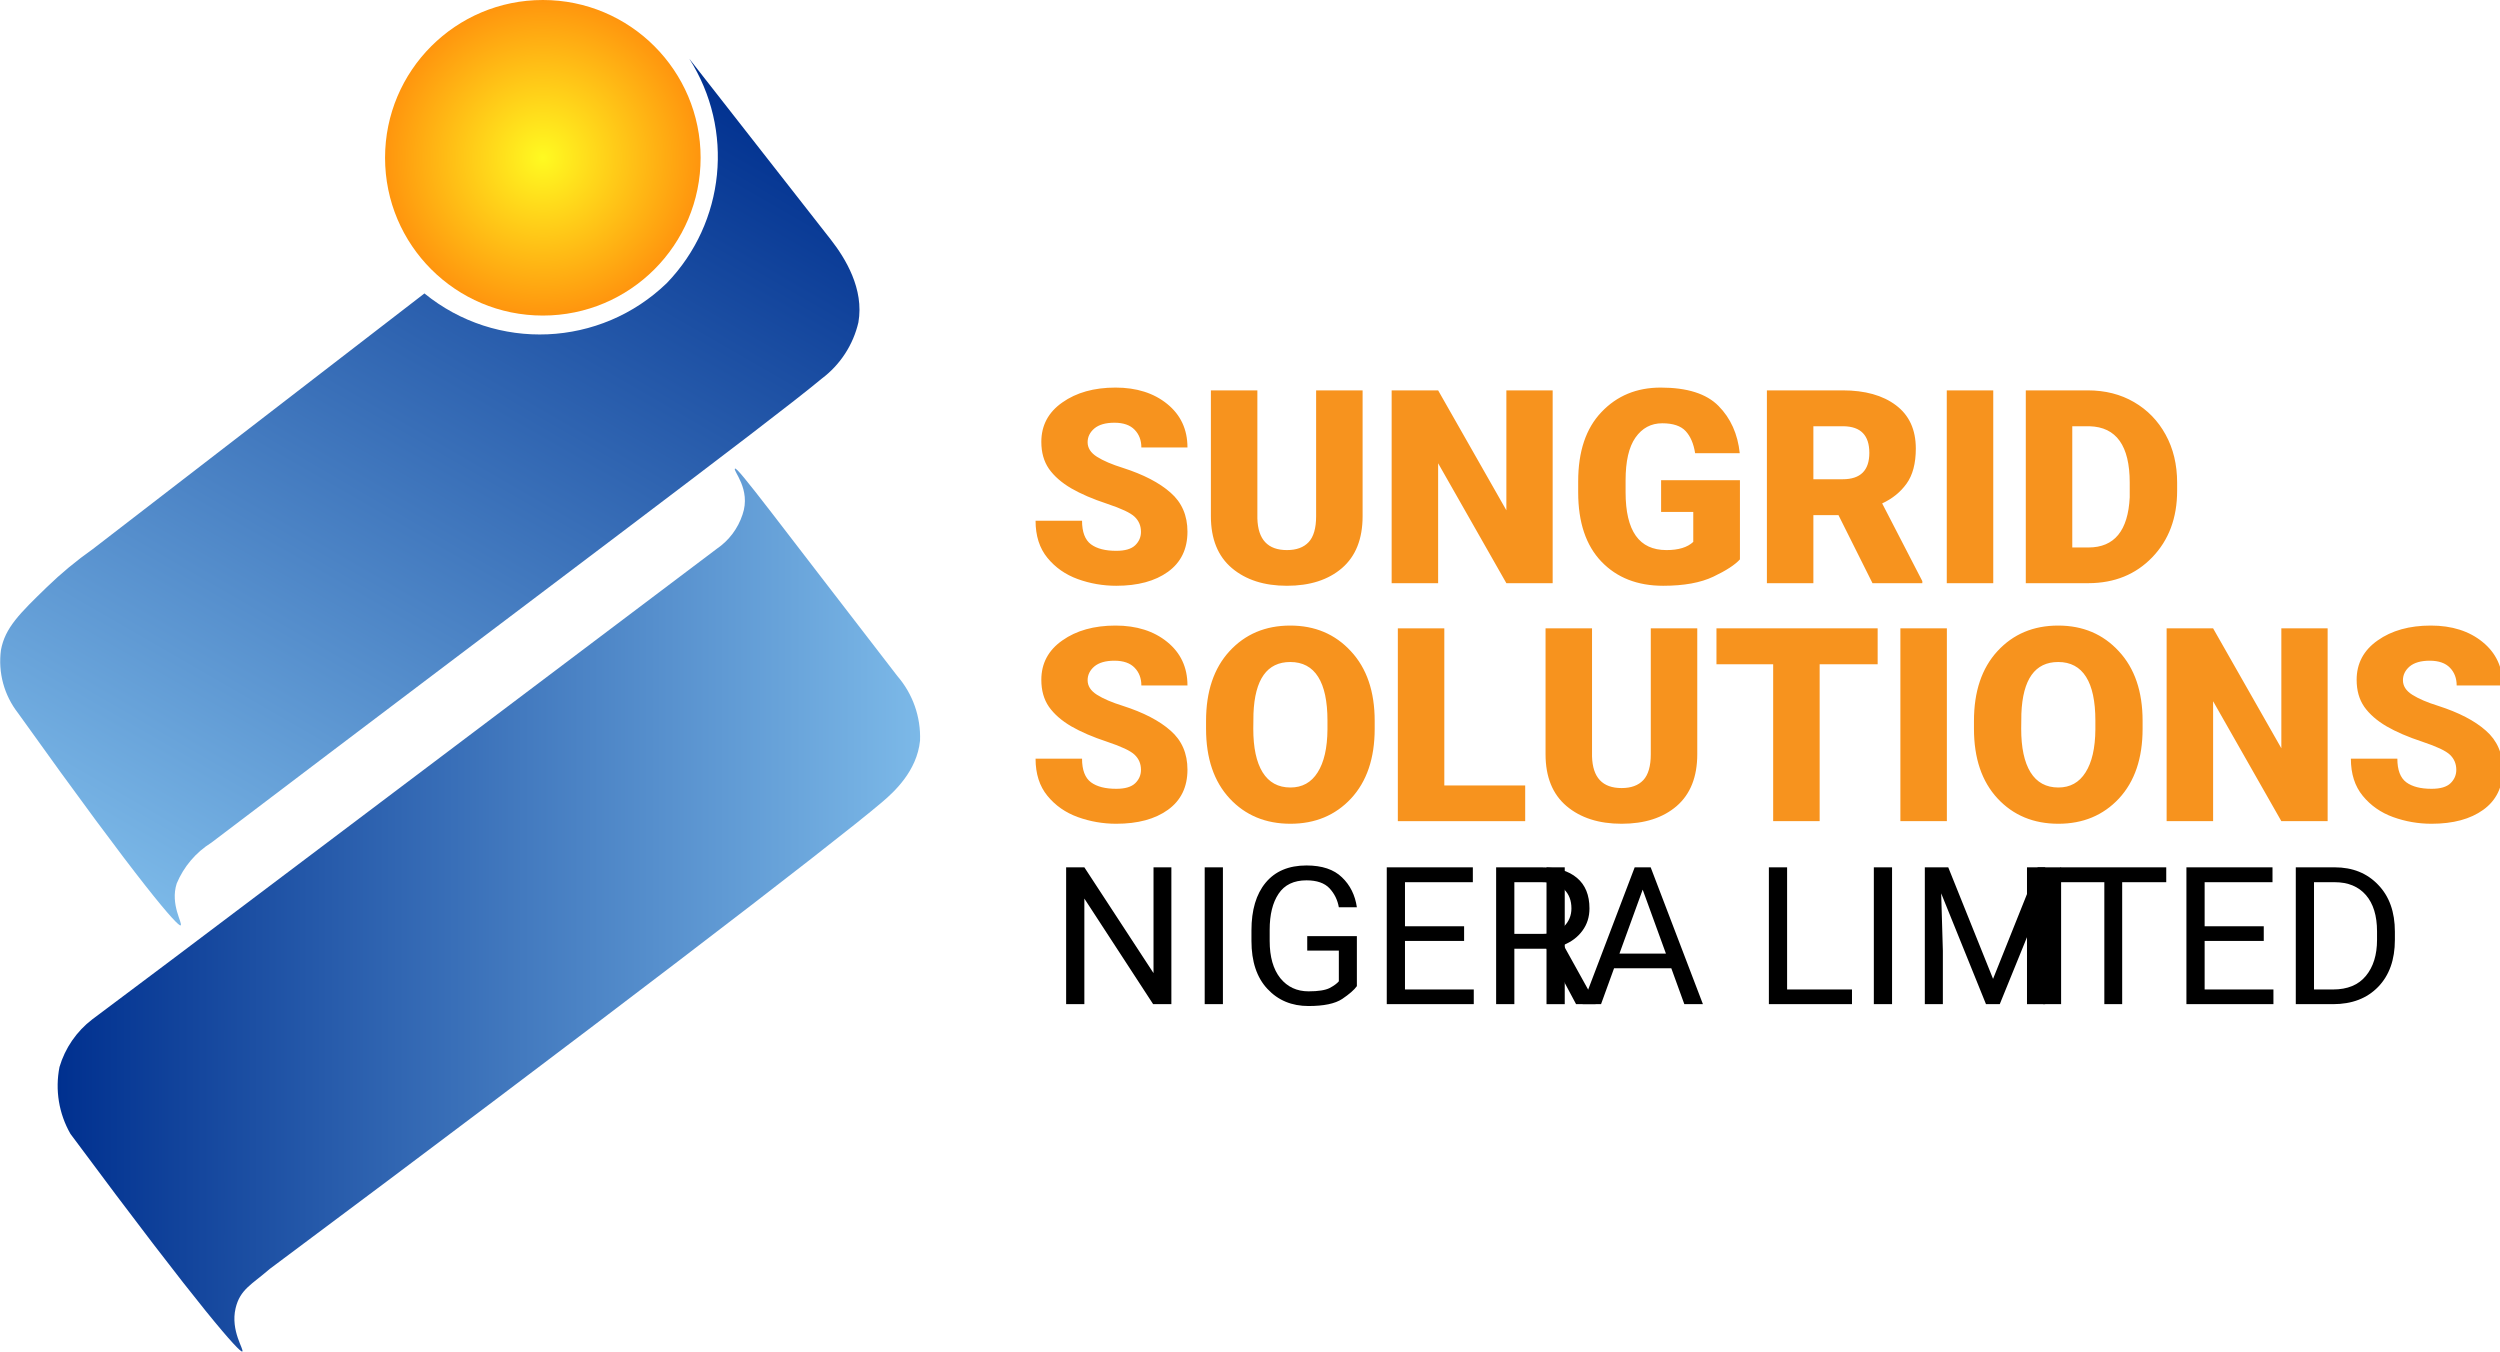
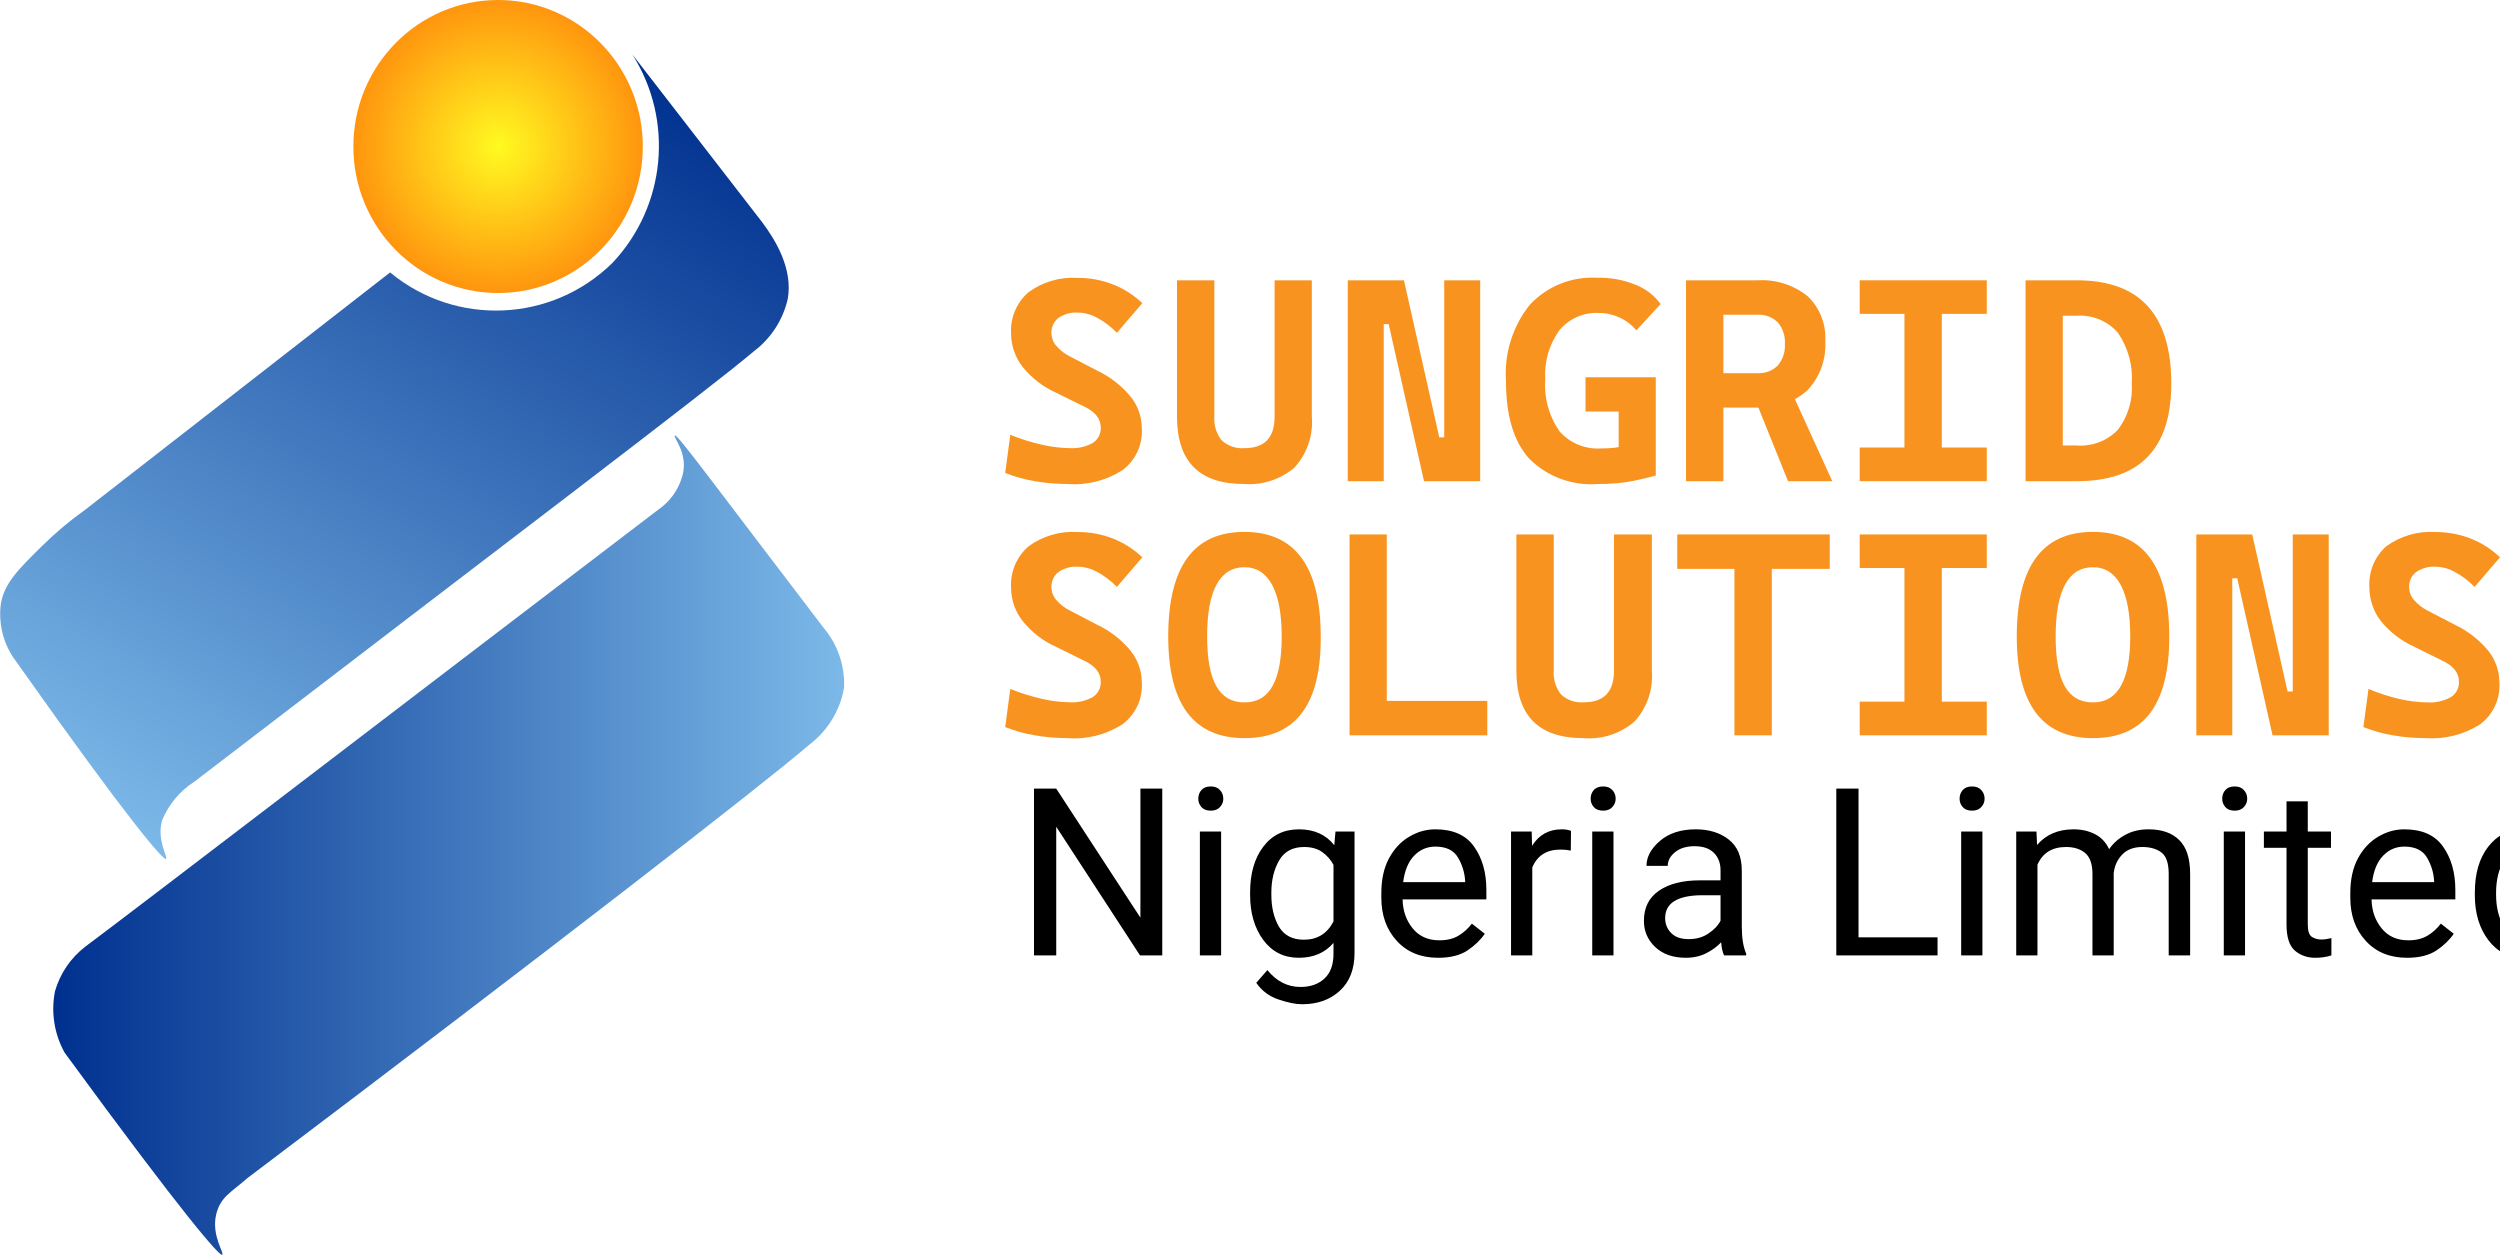
- <svg xmlns="http://www.w3.org/2000/svg" xmlns:xlink="http://www.w3.org/1999/xlink" viewBox="0 0 210.1 113.59">
+ <svg xmlns="http://www.w3.org/2000/svg" xmlns:xlink="http://www.w3.org/1999/xlink" viewBox="0 0 196.75 98.76">
  <defs>
-     <style>.cls-1{fill:url(#radial-gradient);}.cls-2{fill:url(#linear-gradient);}.cls-3{fill:url(#linear-gradient-2);}.cls-4{font-size:22.79px;fill:#f7931e;font-family:Roboto-Black, Roboto;font-weight:800;}.cls-5{letter-spacing:-0.01em;}.cls-6{letter-spacing:0em;}.cls-7{font-size:16.17px;font-family:Roboto-Condensed, Roboto;}.cls-8{letter-spacing:0.01em;}.cls-9{letter-spacing:-0.01em;}</style>
-     <radialGradient id="radial-gradient" cx="45.62" cy="13.26" r="13.26" gradientUnits="userSpaceOnUse">
+     <style>.cls-1{fill:url(#radial-gradient);}.cls-2{fill:url(#linear-gradient);}.cls-3{fill:url(#linear-gradient-2);}.cls-4{fill:#f7931e;}.cls-5{font-size:18.45px;font-family:Roboto-Condensed, Roboto;}</style>
+     <radialGradient id="radial-gradient" cx="47" cy="14.72" r="13.26" gradientTransform="translate(-1.18 -1.27) scale(0.86 0.87)" gradientUnits="userSpaceOnUse">
      <stop offset="0" stop-color="#fffa21" />
      <stop offset="1" stop-color="#ff950e" />
    </radialGradient>
-     <linearGradient id="linear-gradient" x1="14.91" y1="77.67" x2="57.16" y2="4.5" gradientUnits="userSpaceOnUse">
+     <linearGradient id="linear-gradient" x1="12.65" y1="67.43" x2="49.27" y2="4.01" gradientUnits="userSpaceOnUse">
      <stop offset="0" stop-color="#7cb9e8" />
      <stop offset="1" stop-color="#00308f" />
    </linearGradient>
-     <linearGradient id="linear-gradient-2" x1="77.35" y1="76.5" x2="4.84" y2="76.5" xlink:href="#linear-gradient" />
+     <linearGradient id="linear-gradient-2" x1="66.46" y1="66.51" x2="4.16" y2="66.51" xlink:href="#linear-gradient" />
  </defs>
  <g id="Layer_2" data-name="Layer 2">
    <g id="Layer_1-2" data-name="Layer 1">
-       <circle class="cls-1" cx="45.62" cy="13.26" r="13.26" />
-       <path class="cls-2" d="M7.79,46.15,35.67,24.66a15.35,15.35,0,0,0,20.38-.88A15.31,15.31,0,0,0,57.93,4.94l11.9,15.21c1.21,1.55,2.8,4.13,2.31,6.94a8.23,8.23,0,0,1-3.08,4.73c-4.3,3.59-24,18.28-51.3,39a7.42,7.42,0,0,0-2.91,3.43c-.57,1.77.54,3.38.33,3.52S12,74.61,1.51,59.92A7.07,7.07,0,0,1,.08,54.63c.34-1.87,1.58-3.08,3.86-5.29A32.21,32.21,0,0,1,7.79,46.15Z" />
-       <path class="cls-3" d="M77.32,62.24c-.26,2.58-2.21,4.34-3.2,5.18-4.13,3.51-24,18.75-51.45,39.22-1.52,1.32-2.49,1.71-2.87,3.3-.45,1.91.75,3.51.56,3.64s-3.24-3.19-14.44-18.29A8.12,8.12,0,0,1,5,89.67a7.84,7.84,0,0,1,2.75-4c5.47-4.06,24.15-18.2,52.49-39.55a5.57,5.57,0,0,0,2.16-2.87c.75-2.15-.85-3.72-.63-3.87s3.37,4.14,13.64,17.43A7.85,7.85,0,0,1,77.32,62.24Z" />
-       <text class="cls-4" transform="translate(86.31 49.01)">SUNGRID <tspan x="0" y="20">SO</tspan>
-         <tspan class="cls-5" x="29.93" y="20">L</tspan>
-         <tspan class="cls-6" x="42.39" y="20">UTIONS</tspan>
-       </text>
-       <text class="cls-7" transform="translate(88.27 84.39)">NIGER<tspan class="cls-8" x="40.26" y="0">I</tspan>
-         <tspan x="44.5" y="0">A LIM</tspan>
-         <tspan class="cls-9" x="80.64" y="0">I</tspan>
-         <tspan x="84.5" y="0">TED</tspan>
-       </text>
+       <ellipse class="cls-1" cx="39.2" cy="11.53" rx="11.39" ry="11.53" />
+       <path class="cls-2" d="M6.7,40.12l24-18.68a13.07,13.07,0,0,0,17.51-.76A13.43,13.43,0,0,0,49.77,4.29L60,17.51c1,1.35,2.41,3.6,2,6a7.14,7.14,0,0,1-2.65,4.12c-3.68,3.12-20.59,15.89-44.07,33.9a6.55,6.55,0,0,0-2.51,3c-.48,1.54.47,2.94.29,3.07S10.32,64.87,1.3,52.1A6.18,6.18,0,0,1,.07,47.5c.29-1.63,1.36-2.68,3.31-4.6A27.61,27.61,0,0,1,6.7,40.12Z" />
+       <path class="cls-3" d="M66.43,54.11a7.16,7.16,0,0,1-2.74,4.5c-3.55,3.06-20.64,16.31-44.21,34.1-1.31,1.15-2.14,1.49-2.47,2.88-.38,1.65.65,3,.48,3.16S14.71,96,5.09,82.85A7.09,7.09,0,0,1,4.33,78,6.79,6.79,0,0,1,6.7,74.51C11.39,71,27.44,58.69,51.79,40.12a4.74,4.74,0,0,0,1.86-2.49c.64-1.87-.73-3.24-.54-3.36S56,37.86,64.82,49.41A6.86,6.86,0,0,1,66.43,54.11Z" />
+       <path class="cls-4" d="M84,38.09a15,15,0,0,1-2.62-.23,11.29,11.29,0,0,1-2.27-.64l.4-3A16,16,0,0,0,82,35a10.32,10.32,0,0,0,2.23.27A3.3,3.3,0,0,0,86,34.86a1.37,1.37,0,0,0,.63-1.21c0-.69-.43-1.24-1.3-1.65L83.1,30.9a7.09,7.09,0,0,1-2.6-2,4.3,4.3,0,0,1-.93-2.68A4,4,0,0,1,80.94,23a5.93,5.93,0,0,1,3.87-1.13,7.53,7.53,0,0,1,2.77.51,7.18,7.18,0,0,1,2.32,1.48l-2,2.33A6.38,6.38,0,0,0,86.33,25a3.24,3.24,0,0,0-1.5-.4,2.44,2.44,0,0,0-1.53.42,1.44,1.44,0,0,0-.55,1.21,1.52,1.52,0,0,0,.39,1,3.42,3.42,0,0,0,1.1.84l2.13,1.11a7.64,7.64,0,0,1,2.58,2,4,4,0,0,1,.91,2.48A3.82,3.82,0,0,1,88.34,37,7,7,0,0,1,84,38.09Z" />
+       <path class="cls-4" d="M97.89,38.09q-5.26,0-5.26-5.3V22.06h2.94V32.79a2.69,2.69,0,0,0,.57,1.86,2.35,2.35,0,0,0,1.8.62c1.58,0,2.37-.82,2.37-2.48V22.06h2.93V32.79a5.28,5.28,0,0,1-1.36,4A5.48,5.48,0,0,1,97.89,38.09Z" />
+       <path class="cls-4" d="M106.07,37.87V22.06h2.83V37.87Zm6,0-2.78-12.36H108.1V22.06h2.39l2.78,12.36H114v3.45Zm1.59,0V22.06h2.83V37.87Z" />
+       <path class="cls-4" d="M125.78,38.09a6.9,6.9,0,0,1-5.44-2c-1.22-1.36-1.82-3.39-1.82-6.11a8.68,8.68,0,0,1,1.88-6,6.71,6.71,0,0,1,5.29-2.12,7.48,7.48,0,0,1,3,.54,4.43,4.43,0,0,1,2,1.53L128.78,26a3.64,3.64,0,0,0-1.29-1,3.88,3.88,0,0,0-1.66-.37A3.77,3.77,0,0,0,122.72,26a5.93,5.93,0,0,0-1.11,3.84,6.38,6.38,0,0,0,1.11,4.09,4,4,0,0,0,3.33,1.36,7.85,7.85,0,0,0,1.86-.2l1.32-.35,1.06,2.69c-.33.1-.9.23-1.71.41A13.83,13.83,0,0,1,125.78,38.09Zm-1-5.7v-2.7h5.46v2.7Zm2.61,5V29.69h2.92v7.73Z" />
+       <path class="cls-4" d="M132.69,37.87V22.06h2.94V37.87Zm2.79-5.79V29.37h2.84a2.09,2.09,0,0,0,1.59-.6,2.39,2.39,0,0,0,.56-1.7,2.36,2.36,0,0,0-.56-1.7,2.09,2.09,0,0,0-1.59-.6h-2.8l-.27-2.71h3.07a5.73,5.73,0,0,1,3.94,1.25,4.53,4.53,0,0,1,1.39,3.54,5.19,5.19,0,0,1-1.39,3.85,5.37,5.37,0,0,1-3.94,1.38Zm5.24,5.79-3-7.44h3.09l3.39,7.44Z" />
+       <path class="cls-4" d="M146.36,24.7V22.06h10V24.7Zm0,13.17V35.22h10v2.65Zm3.52,0V22.06h2.94V37.87Z" />
+       <path class="cls-4" d="M159.41,37.87V22.06h2.93V37.87Zm2.78,0V35.06h1.23a4.09,4.09,0,0,0,3.26-1.24,5.39,5.39,0,0,0,1.09-3.63,6.27,6.27,0,0,0-1.09-4,3.92,3.92,0,0,0-3.26-1.34h-1.19L162,22.06h1.45q7.43,0,7.43,8.13,0,7.68-7.43,7.68Z" />
+       <path class="cls-4" d="M84,58.09a15,15,0,0,1-2.62-.23,11.29,11.29,0,0,1-2.27-.64l.4-3A16,16,0,0,0,82,55a10.32,10.32,0,0,0,2.23.27A3.3,3.3,0,0,0,86,54.86a1.37,1.37,0,0,0,.63-1.21c0-.69-.43-1.24-1.3-1.65L83.1,50.9a7.09,7.09,0,0,1-2.6-2,4.3,4.3,0,0,1-.93-2.68A4,4,0,0,1,80.94,43a5.93,5.93,0,0,1,3.87-1.13,7.53,7.53,0,0,1,2.77.51,7.18,7.18,0,0,1,2.32,1.48l-2,2.33A6.38,6.38,0,0,0,86.33,45a3.24,3.24,0,0,0-1.5-.4,2.44,2.44,0,0,0-1.53.42,1.44,1.44,0,0,0-.55,1.21,1.52,1.52,0,0,0,.39,1,3.42,3.42,0,0,0,1.1.84l2.13,1.11a7.64,7.64,0,0,1,2.58,2,4,4,0,0,1,.91,2.48A3.82,3.82,0,0,1,88.34,57,7,7,0,0,1,84,58.09Z" />
+       <path class="cls-4" d="M97.94,58.09q-6,0-6-8,0-8.24,6-8.23t6,8.23Q104,58.1,97.94,58.09Zm0-2.81c2,0,2.93-1.73,2.93-5.21s-1-5.43-2.93-5.43S95,46.45,95,50.07,96,55.28,97.94,55.28Z" />
+       <path class="cls-4" d="M106.21,57.87V42.06h2.93V57.87Zm0,0V55.16h10.84v2.71Z" />
+       <path class="cls-4" d="M124.6,58.09q-5.26,0-5.26-5.3V42.06h2.94V52.79a2.69,2.69,0,0,0,.57,1.86,2.35,2.35,0,0,0,1.8.62c1.58,0,2.37-.82,2.37-2.48V42.06H130V52.79a5.28,5.28,0,0,1-1.37,4A5.48,5.48,0,0,1,124.6,58.09Z" />
+       <path class="cls-4" d="M132,44.77V42.06H144v2.71Zm4.5,13.1V42.06h2.94V57.87Z" />
+       <path class="cls-4" d="M146.36,44.7V42.06h10V44.7Zm0,13.17V55.22h10v2.65Zm3.52,0V42.06h2.94V57.87Z" />
+       <path class="cls-4" d="M164.72,58.09q-6,0-6-8,0-8.24,6-8.23t6,8.23Q170.74,58.1,164.72,58.09Zm0-2.81c1.95,0,2.93-1.73,2.93-5.21s-1-5.43-2.93-5.43-2.94,1.81-2.94,5.43S162.76,55.28,164.72,55.28Z" />
+       <path class="cls-4" d="M172.85,57.87V42.06h2.83V57.87Zm6,0-2.78-12.36h-1.21V42.06h2.39l2.78,12.36h.75v3.45Zm1.59,0V42.06h2.83V57.87Z" />
+       <path class="cls-4" d="M190.88,58.09a14.82,14.82,0,0,1-2.61-.23,11.11,11.11,0,0,1-2.27-.64l.4-3a15.28,15.28,0,0,0,2.43.79,10.25,10.25,0,0,0,2.23.27,3.35,3.35,0,0,0,1.83-.42,1.37,1.37,0,0,0,.63-1.21c0-.69-.43-1.24-1.3-1.65L190,50.9a7.21,7.21,0,0,1-2.61-2,4.35,4.35,0,0,1-.92-2.68A4,4,0,0,1,187.79,43a5.93,5.93,0,0,1,3.87-1.13,7.57,7.57,0,0,1,2.77.51,7.18,7.18,0,0,1,2.32,1.48l-2,2.33A6.42,6.42,0,0,0,193.17,45a3.21,3.21,0,0,0-1.5-.4,2.43,2.43,0,0,0-1.52.42,1.42,1.42,0,0,0-.55,1.21,1.52,1.52,0,0,0,.39,1,3.49,3.49,0,0,0,1.09.84l2.14,1.11a7.74,7.74,0,0,1,2.58,2,4,4,0,0,1,.9,2.48A3.82,3.82,0,0,1,195.19,57,7.06,7.06,0,0,1,190.88,58.09Z" />
+       <text class="cls-5" transform="translate(79.86 75.19)">Nigeria Limited</text>
    </g>
  </g>
</svg>
